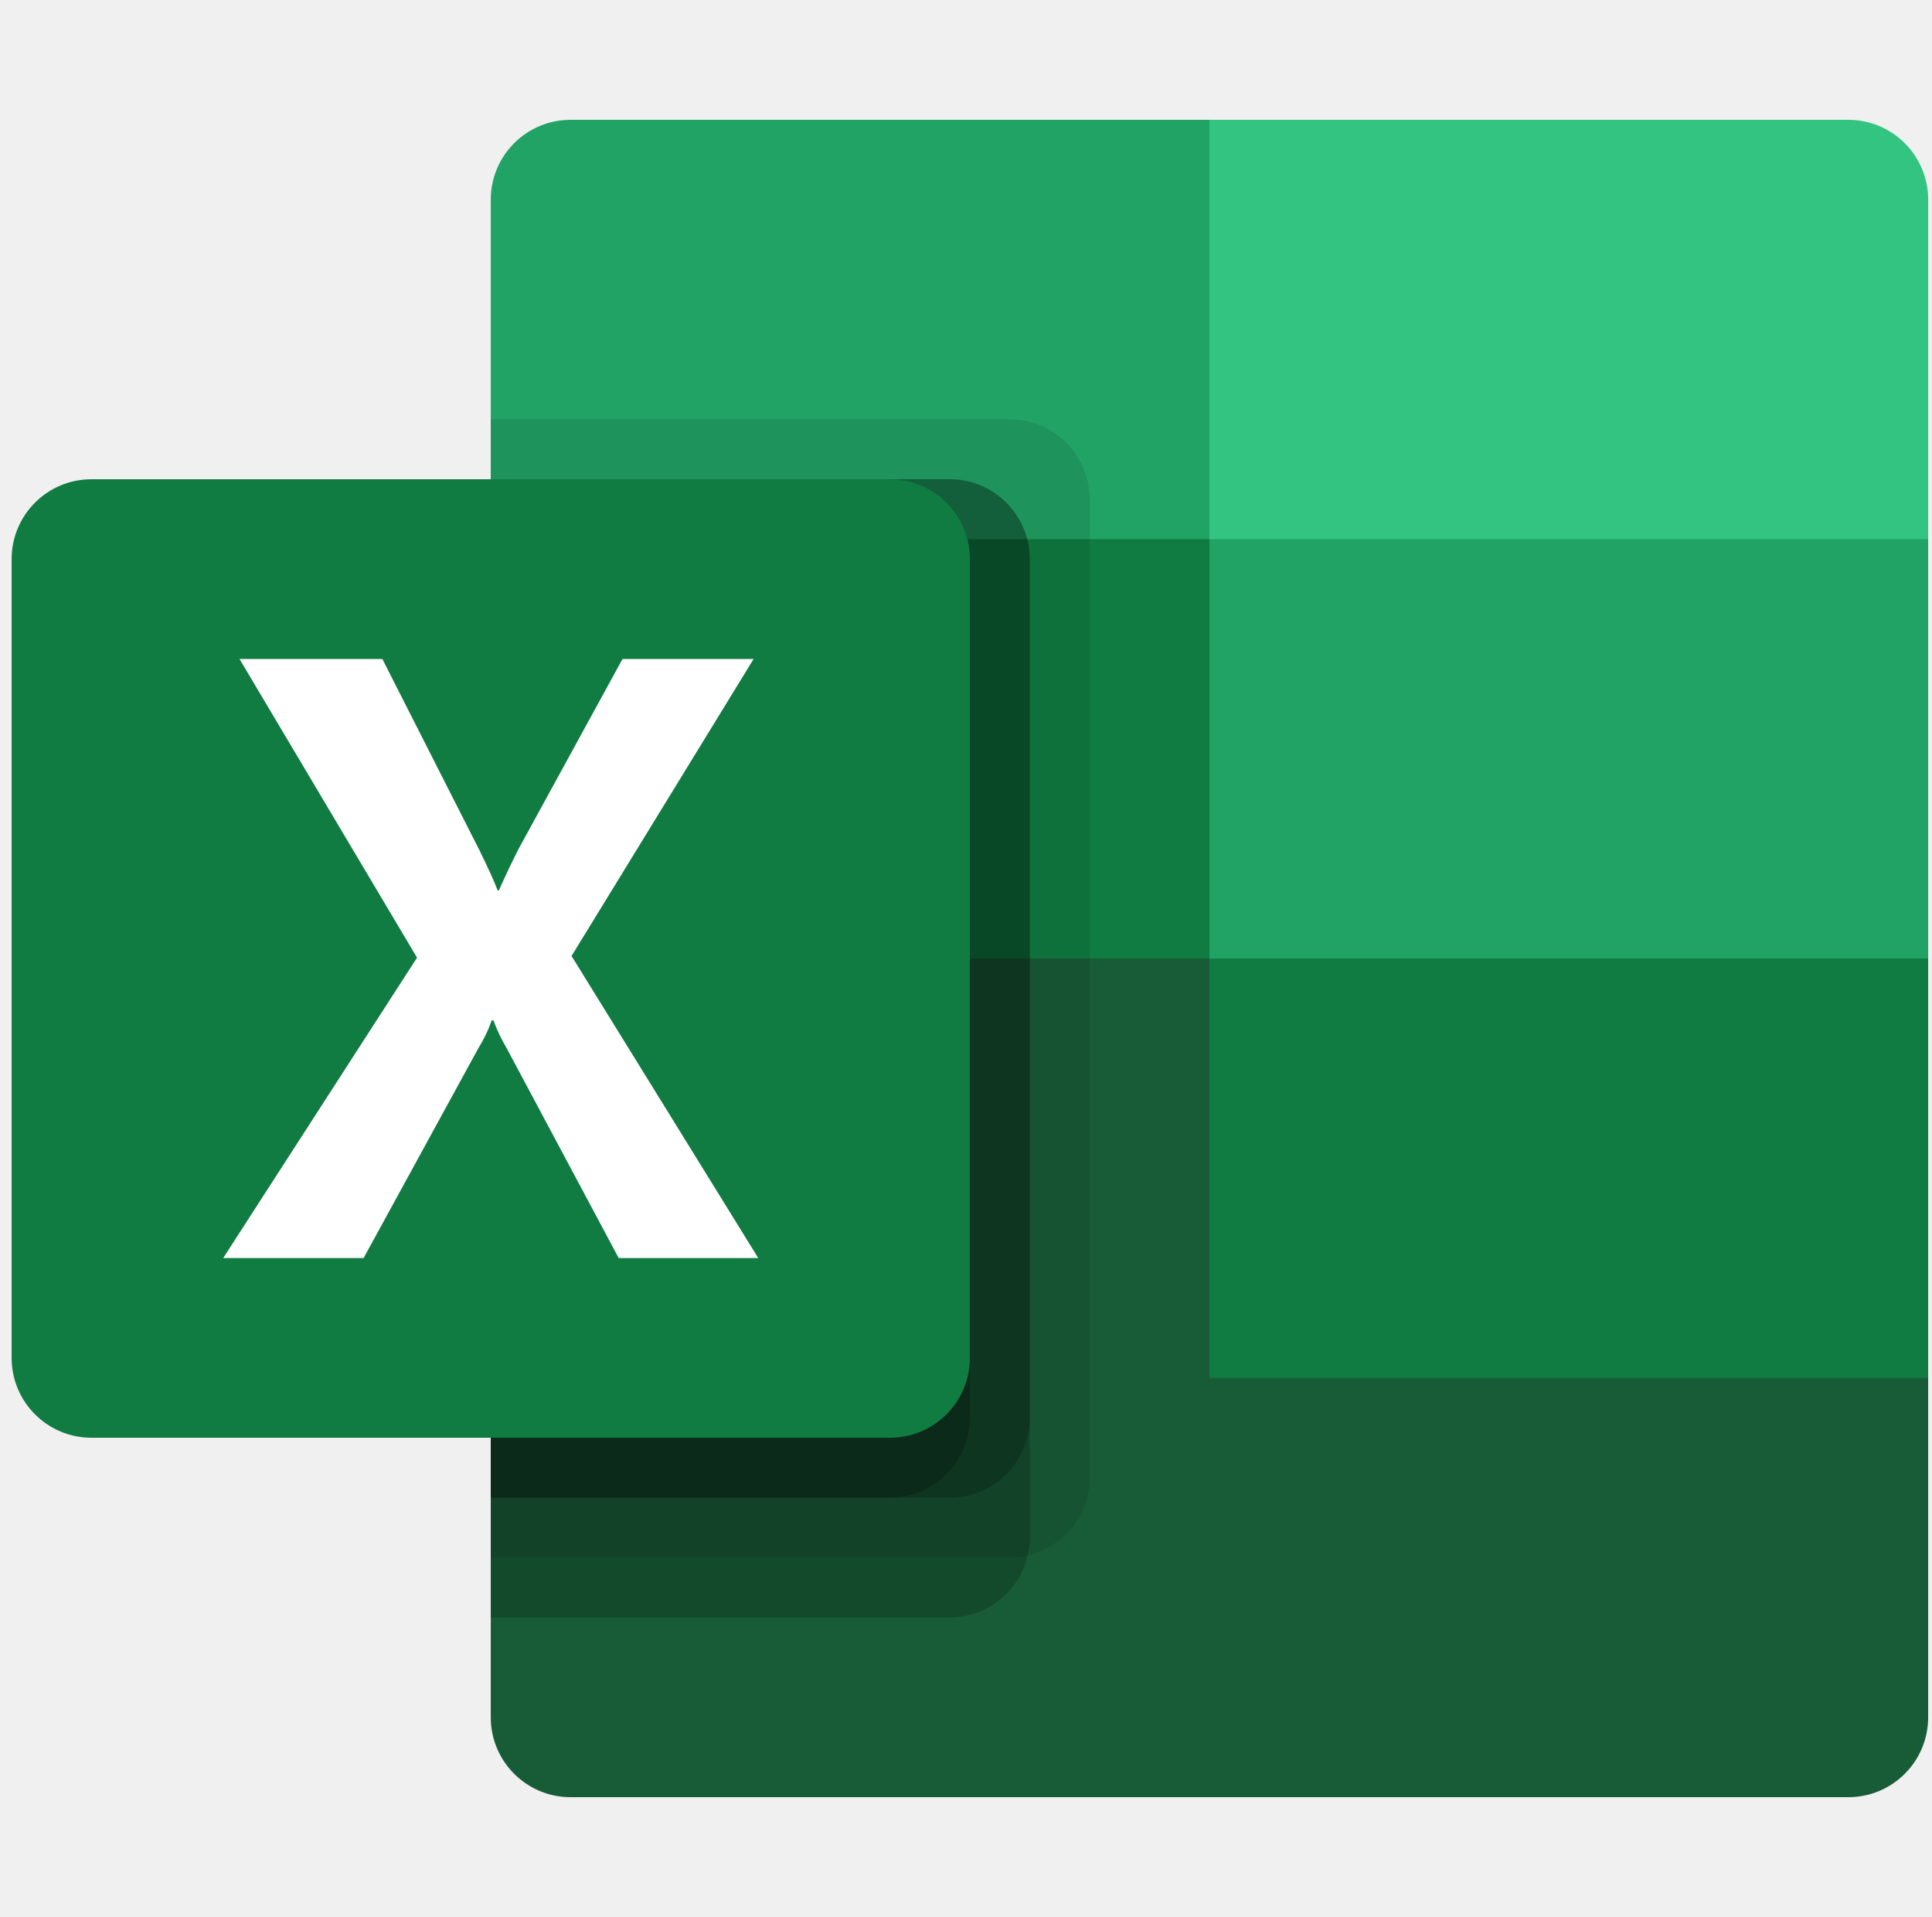
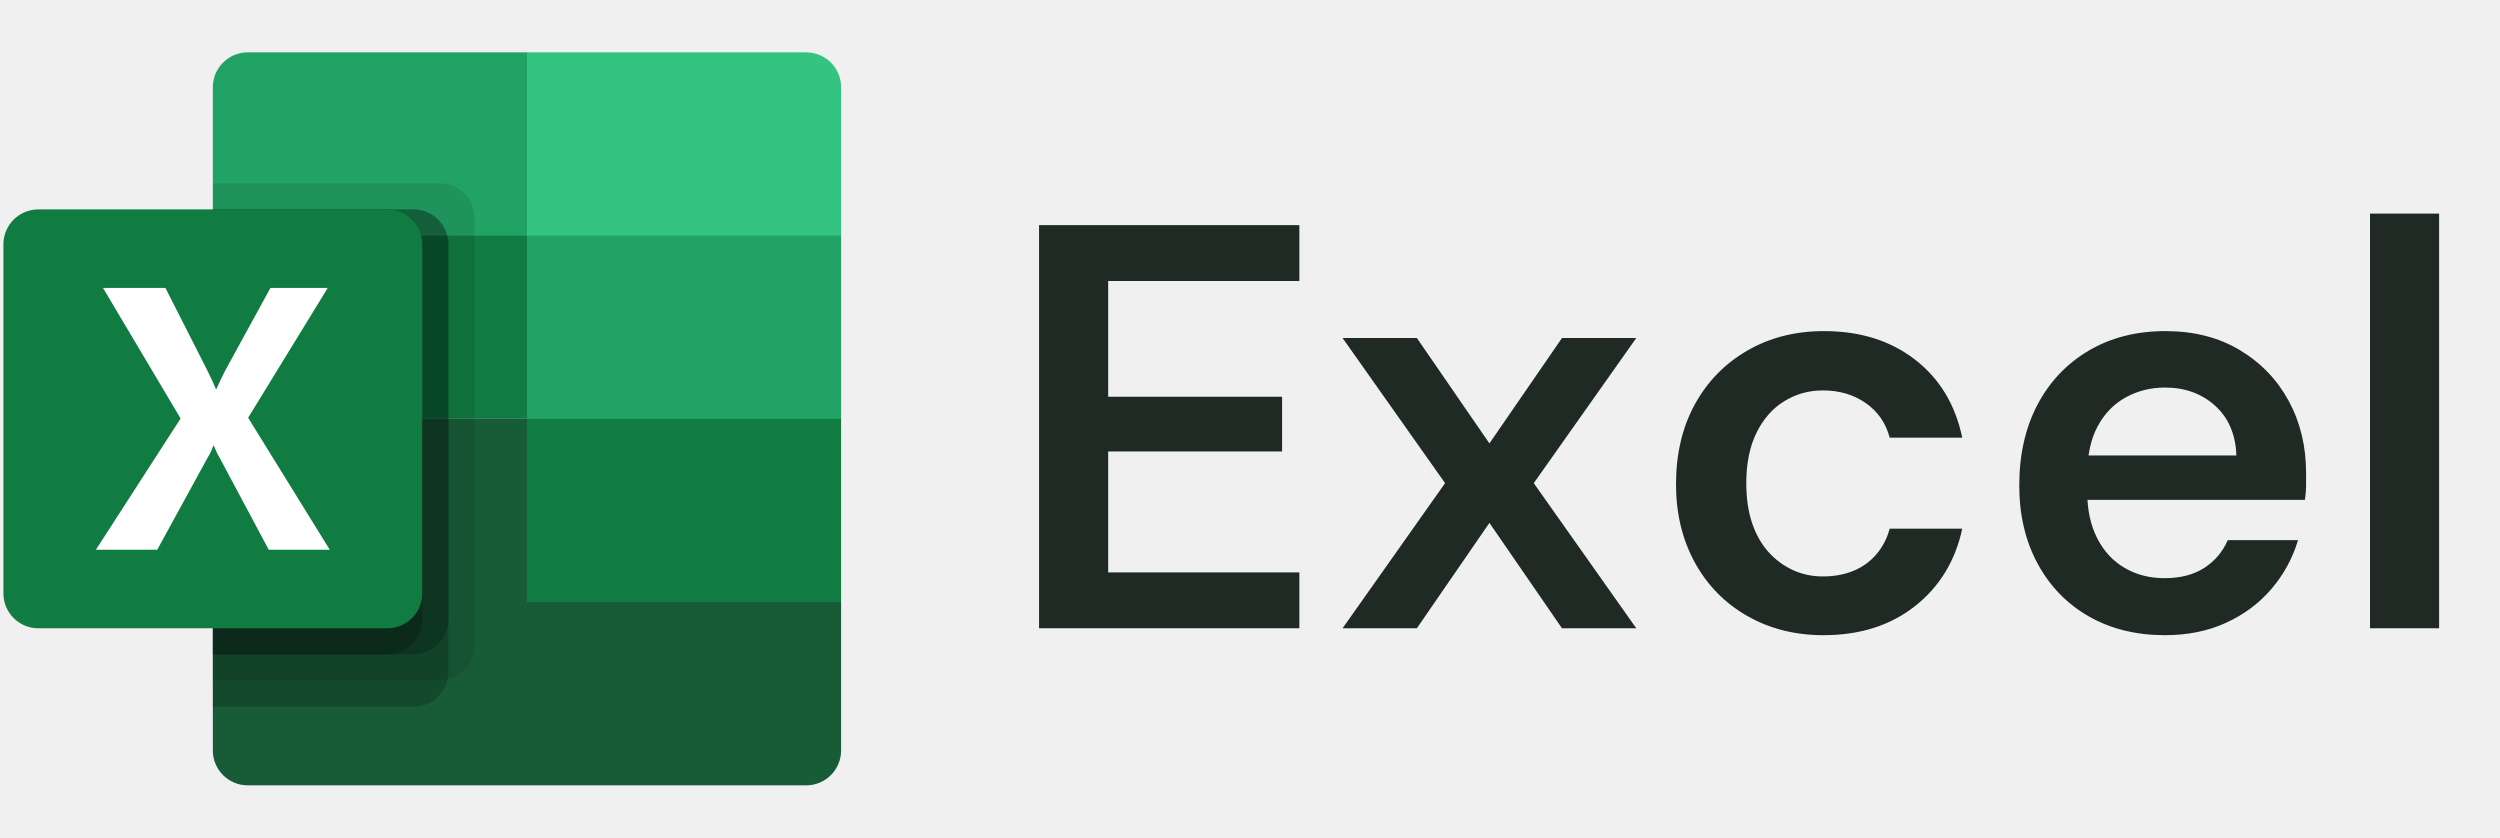
- <svg xmlns="http://www.w3.org/2000/svg" viewBox="-0.13 0 32.13 32" width="2500" height="2480">
-   <g data-name="STYLE = COLOR">
-     <path d="M20 2H9.333A1.333 1.333 0 0 0 8 3.333V9l12 7 6 2.532L32 16V9z" fill="#21a366" />
-     <path fill="#107c41" d="M8 9h12v7H8z" />
-     <path d="M30.667 2H20v7h12V3.333A1.333 1.333 0 0 0 30.667 2z" fill="#33c481" />
-     <path d="M20 16H8v12.667A1.333 1.333 0 0 0 9.333 30h21.334A1.333 1.333 0 0 0 32 28.667V23z" fill="#185c37" />
-     <path fill="#107c41" d="M20 16h12v7H20z" />
-     <path d="M16.667 7H8v19h8.667A1.337 1.337 0 0 0 18 24.667V8.333A1.337 1.337 0 0 0 16.667 7z" opacity=".1" />
-     <path d="M15.667 8H8v19h7.667A1.337 1.337 0 0 0 17 25.667V9.333A1.337 1.337 0 0 0 15.667 8z" opacity=".2" />
-     <path d="M15.667 8H8v17h7.667A1.337 1.337 0 0 0 17 23.667V9.333A1.337 1.337 0 0 0 15.667 8z" opacity=".2" />
-     <path d="M14.667 8H8v17h6.667A1.337 1.337 0 0 0 16 23.667V9.333A1.337 1.337 0 0 0 14.667 8z" opacity=".2" />
-     <path data-name="Back Plate" d="M1.333 8h13.334A1.333 1.333 0 0 1 16 9.333v13.334A1.333 1.333 0 0 1 14.667 24H1.333A1.333 1.333 0 0 1 0 22.667V9.333A1.333 1.333 0 0 1 1.333 8z" fill="#107c41" />
-     <path d="M3.533 21l3.236-5.014L3.805 11H6.19l1.618 3.187q.223.453.307.676h.021q.16-.362.335-.704L10.2 11h2.189l-3.04 4.958L12.466 21h-2.33l-1.869-3.5a2.922 2.922 0 0 1-.223-.468h-.028a2.207 2.207 0 0 1-.216.453L5.877 21z" fill="#fff" />
-     <path fill="none" d="M0 0h32v32H0z" />
+ <svg xmlns="http://www.w3.org/2000/svg" viewBox="-0.13 0 95.5 32" width="955" height="320">
+   <g>
+     <g data-name="STYLE = COLOR">
+       <path d="M20 2H9.333A1.333 1.333 0 0 0 8 3.333V9l12 7 6 2.532L32 16V9z" fill="#21a366" />
+       <path fill="#107c41" d="M8 9h12v7H8z" />
+       <path d="M30.667 2H20v7h12V3.333A1.333 1.333 0 0 0 30.667 2z" fill="#33c481" />
+       <path d="M20 16H8v12.667A1.333 1.333 0 0 0 9.333 30h21.334A1.333 1.333 0 0 0 32 28.667V23z" fill="#185c37" />
+       <path fill="#107c41" d="M20 16h12v7H20z" />
+       <path d="M16.667 7H8v19h8.667A1.337 1.337 0 0 0 18 24.667V8.333A1.337 1.337 0 0 0 16.667 7z" opacity=".1" />
+       <path d="M15.667 8H8v19h7.667A1.337 1.337 0 0 0 17 25.667V9.333A1.337 1.337 0 0 0 15.667 8z" opacity=".2" />
+       <path d="M15.667 8H8v17h7.667A1.337 1.337 0 0 0 17 23.667V9.333A1.337 1.337 0 0 0 15.667 8z" opacity=".2" />
+       <path d="M14.667 8H8v17h6.667A1.337 1.337 0 0 0 16 23.667V9.333A1.337 1.337 0 0 0 14.667 8z" opacity=".2" />
+       <path data-name="Back Plate" d="M1.333 8h13.334A1.333 1.333 0 0 1 16 9.333v13.334A1.333 1.333 0 0 1 14.667 24H1.333A1.333 1.333 0 0 1 0 22.667V9.333A1.333 1.333 0 0 1 1.333 8z" fill="#107c41" />
+       <path d="M3.533 21l3.236-5.014L3.805 11H6.19l1.618 3.187q.223.453.307.676h.021q.16-.362.335-.704L10.2 11h2.189l-3.04 4.958L12.466 21h-2.33l-1.869-3.5a2.922 2.922 0 0 1-.223-.468h-.028a2.207 2.207 0 0 1-.216.453L5.877 21z" fill="#fff" />
+       <path fill="none" d="M0 0h32v32H0z" />
+     </g>
  </g>
+   <path fill="#1f2a24" d="M39.562 24.0V8.6H49.506V10.734H42.202V15.156H48.846V17.246H42.202V21.866H49.506V24.0ZM51.156 24.0 55.072 18.456 51.156 12.912H53.994L56.766 16.938L59.538 12.912H62.376L58.46 18.456L62.376 24.0H59.538L56.766 19.974L53.994 24.0ZM69.526 24.264Q67.898 24.264 66.611 23.527Q65.324 22.79 64.609 21.481Q63.894 20.172 63.894 18.5Q63.894 16.762 64.609 15.453Q65.324 14.144 66.611 13.396Q67.898 12.648 69.548 12.648Q71.616 12.648 73.024 13.737Q74.432 14.826 74.828 16.718H72.056Q71.836 15.882 71.143 15.398Q70.45 14.914 69.504 14.914Q68.69 14.914 68.019 15.332Q67.348 15.75 66.963 16.542Q66.578 17.334 66.578 18.456Q66.578 19.314 66.798 19.974Q67.018 20.634 67.425 21.085Q67.832 21.536 68.36 21.778Q68.888 22.02 69.504 22.02Q70.142 22.02 70.659 21.811Q71.176 21.602 71.539 21.184Q71.902 20.766 72.056 20.194H74.828Q74.432 22.042 73.024 23.153Q71.616 24.264 69.526 24.264ZM82.572 24.264Q80.922 24.264 79.668 23.549Q78.414 22.834 77.71 21.536Q77.006 20.238 77.006 18.544Q77.006 16.784 77.699 15.464Q78.392 14.144 79.657 13.396Q80.922 12.648 82.594 12.648Q84.222 12.648 85.432 13.374Q86.642 14.1 87.302 15.321Q87.962 16.542 87.962 18.06Q87.962 18.28 87.962 18.544Q87.962 18.808 87.918 19.094H78.898V17.4H85.3Q85.256 16.19 84.486 15.497Q83.716 14.804 82.572 14.804Q81.758 14.804 81.076 15.178Q80.394 15.552 79.998 16.289Q79.602 17.026 79.602 18.148V18.786Q79.602 19.82 79.987 20.568Q80.372 21.316 81.043 21.701Q81.714 22.086 82.55 22.086Q83.474 22.086 84.079 21.69Q84.684 21.294 84.97 20.634H87.654Q87.346 21.668 86.642 22.493Q85.938 23.318 84.904 23.791Q83.87 24.264 82.572 24.264ZM90.404 24.0V8.16H93.044V24.0Z" />
</svg>
